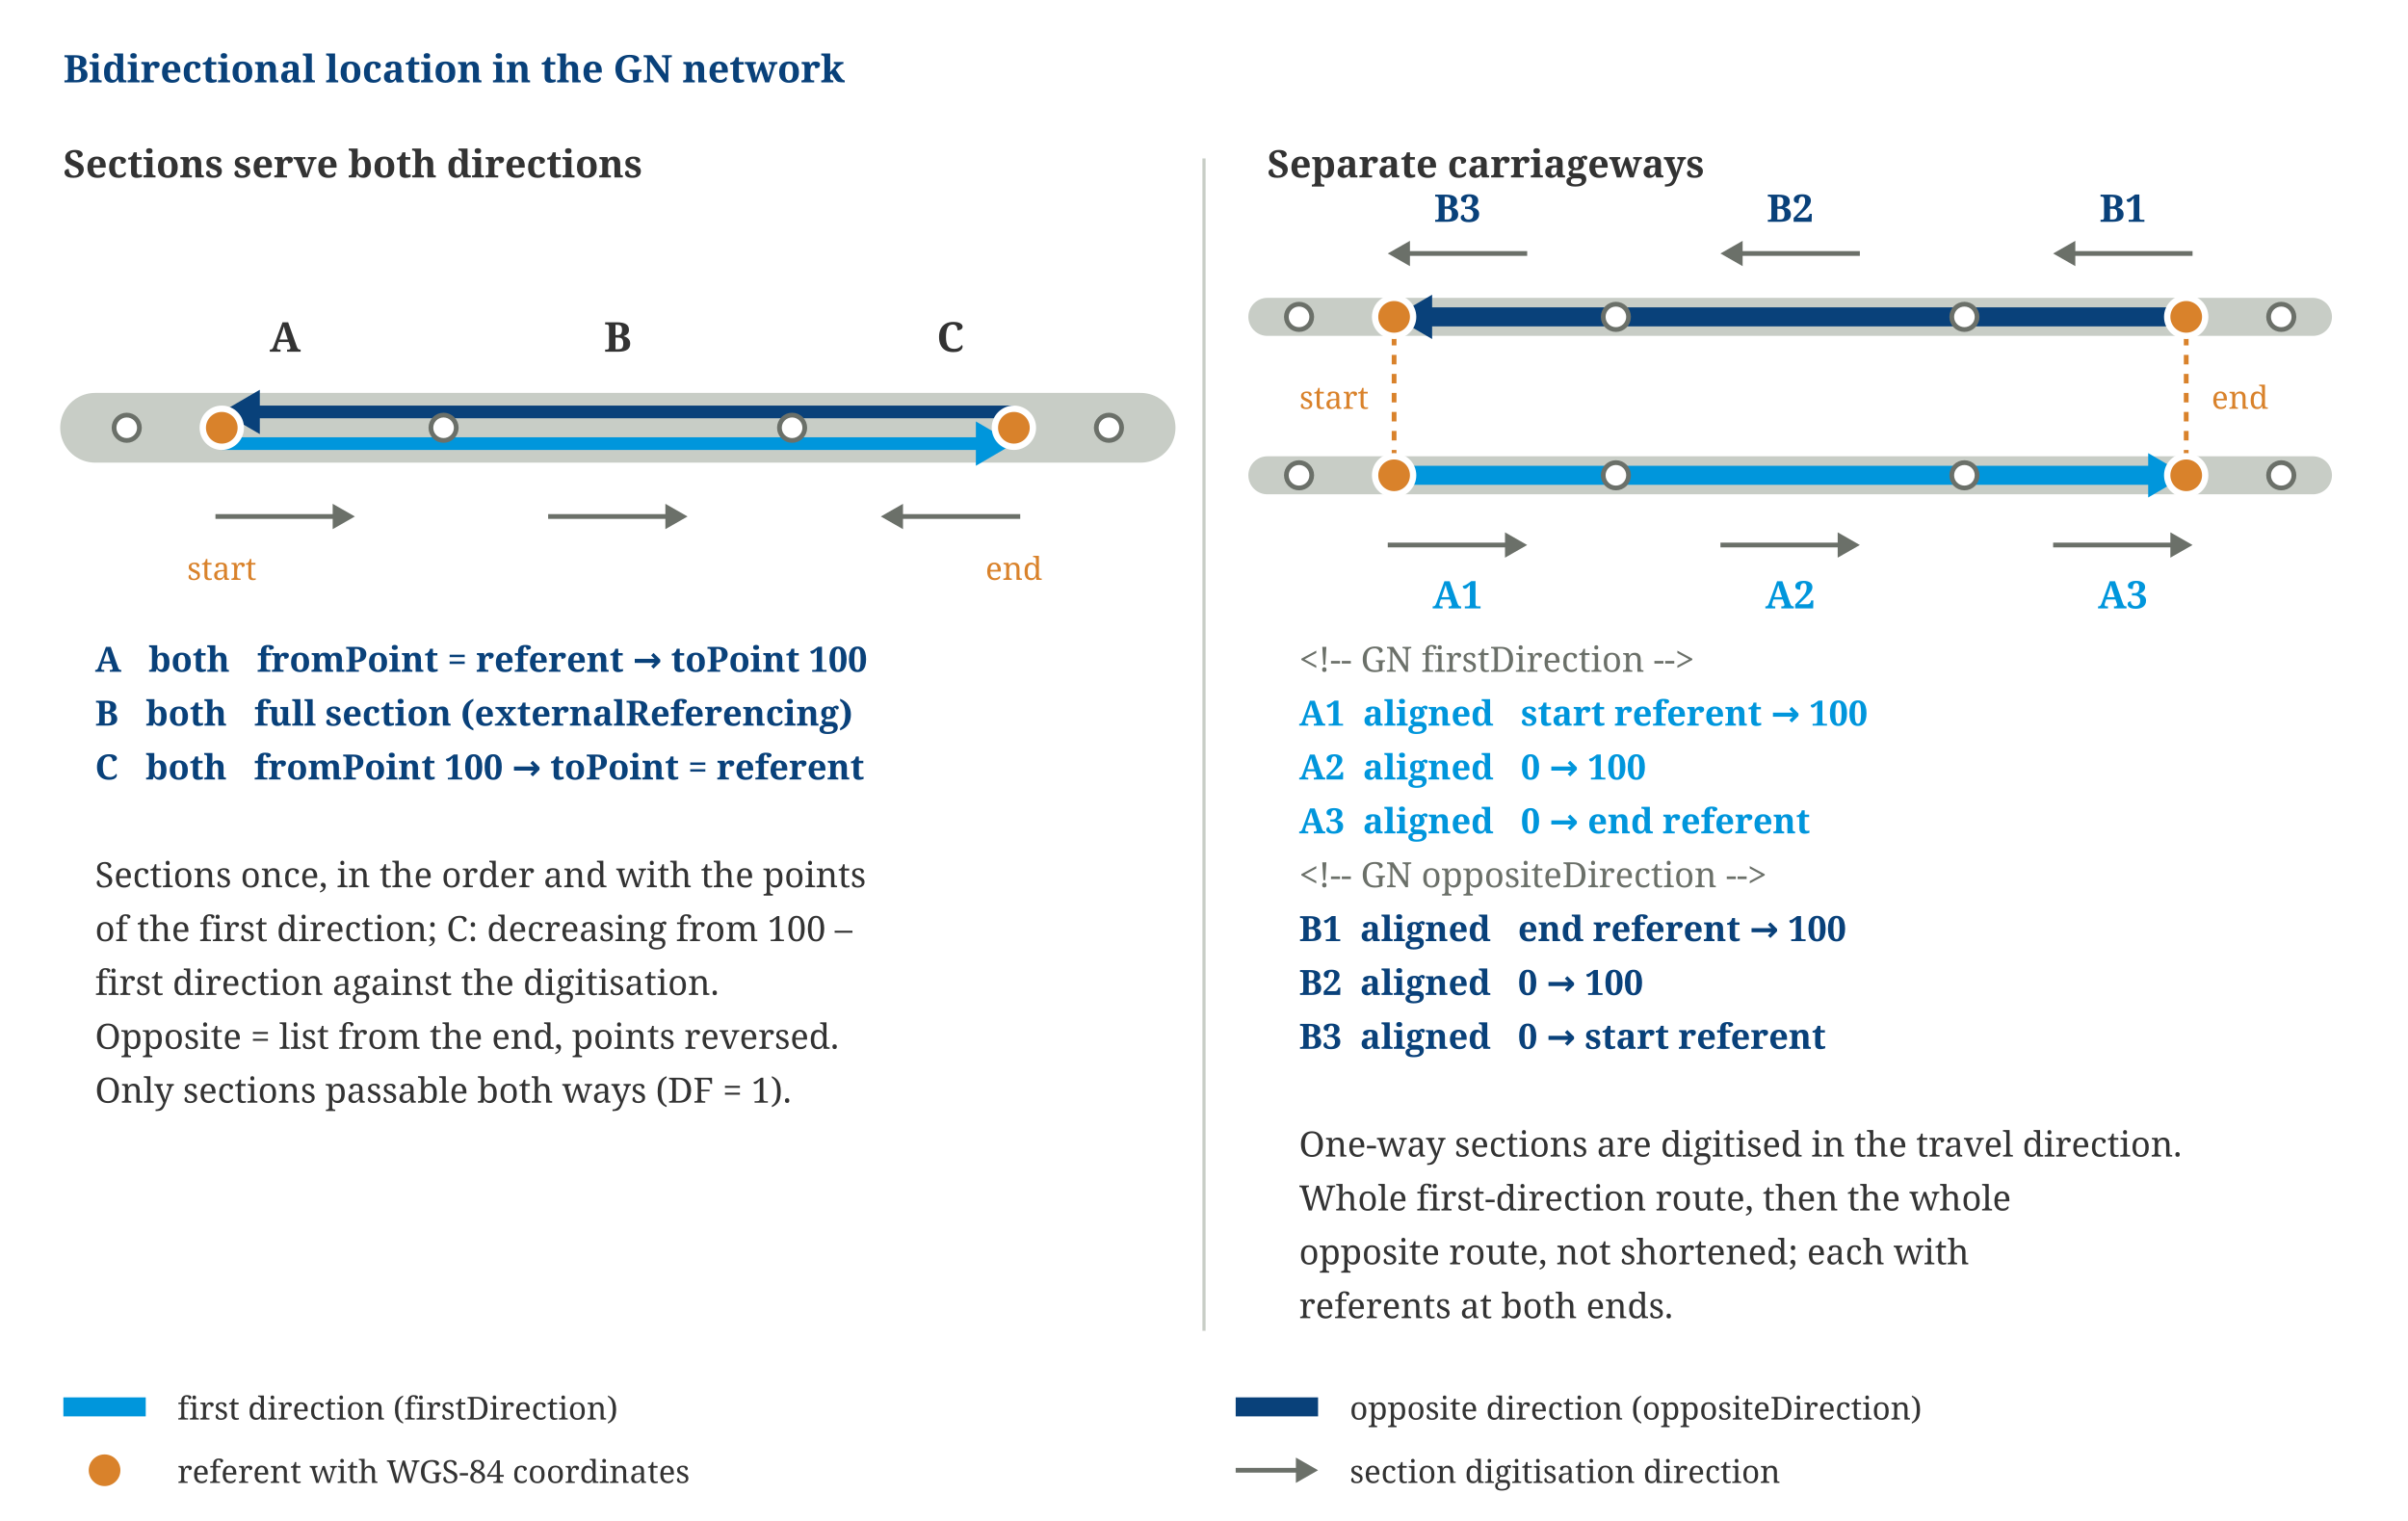
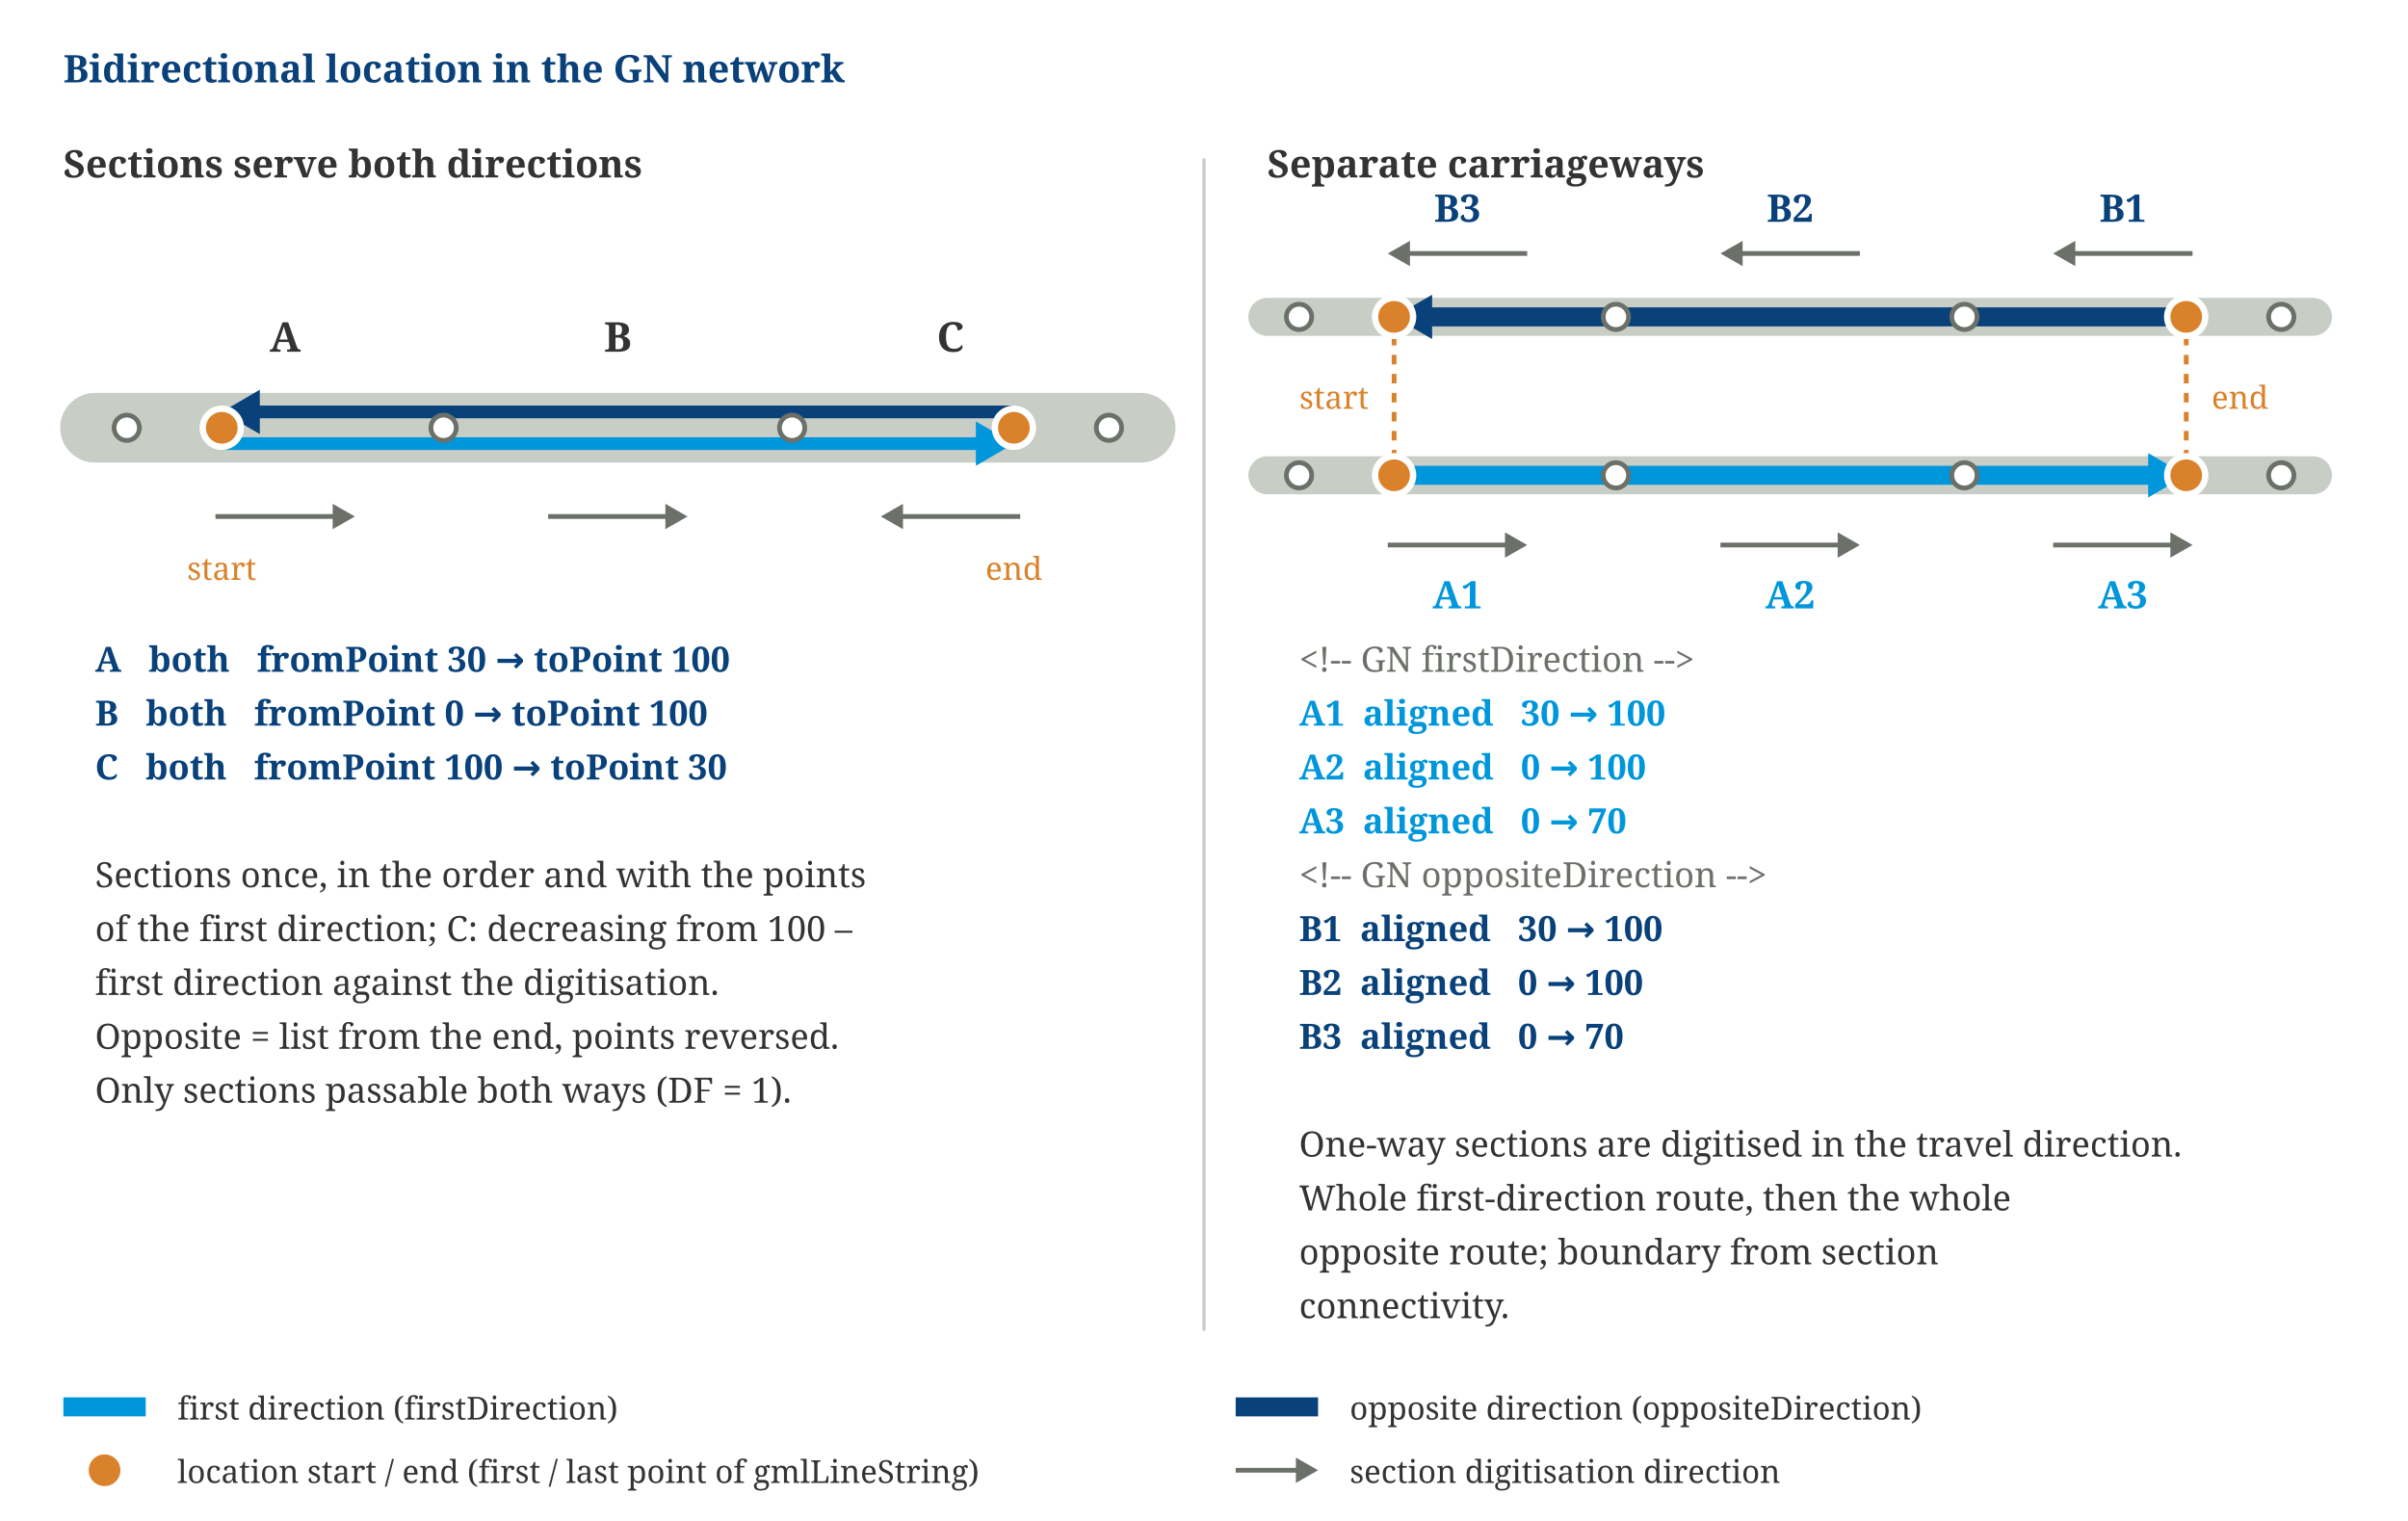
<svg xmlns="http://www.w3.org/2000/svg" viewBox="0 0 760 480" width="760" height="480">
  <rect width="760" height="480" fill="#FFFFFF" />
  <text x="20" y="26" font-family="SourceSansPro, Source Sans Pro, Noto Serif, Noto Sans, DejaVu Sans, sans-serif" font-size="12" fill="#09417A" text-anchor="start" font-weight="bold" xml:space="preserve">Bidirectional location in the GN network</text>
  <text x="20" y="56" font-family="SourceSansPro, Source Sans Pro, Noto Serif, Noto Sans, DejaVu Sans, sans-serif" font-size="12" fill="#333333" text-anchor="start" font-weight="bold" xml:space="preserve">Sections serve both directions</text>
  <text x="400" y="56" font-family="SourceSansPro, Source Sans Pro, Noto Serif, Noto Sans, DejaVu Sans, sans-serif" font-size="12" fill="#333333" text-anchor="start" font-weight="bold" xml:space="preserve">Separate carriageways</text>
  <line x1="30" y1="135" x2="360" y2="135" stroke="#C8CDC6" stroke-width="22" stroke-linecap="round" />
  <line x1="70" y1="140" x2="310" y2="140" stroke="#0096DC" stroke-width="4" />
  <path d="M320,140 L308.0,133.0 L308.0,147.0 Z" fill="#0096DC" />
  <line x1="320" y1="130" x2="80" y2="130" stroke="#09417A" stroke-width="4" />
  <path d="M70,130 L82.0,123.0 L82.0,137.0 Z" fill="#09417A" />
  <text x="90.0" y="111" font-family="SourceSansPro, Source Sans Pro, Noto Serif, Noto Sans, DejaVu Sans, sans-serif" font-size="13" fill="#333333" text-anchor="middle" font-weight="bold" xml:space="preserve">A</text>
  <line x1="68.0" y1="163" x2="106.0" y2="163" stroke="#6B7069" stroke-width="1.5" />
  <path d="M112.0,163 L105.0,159 L105.0,167 Z" fill="#6B7069" />
  <text x="195.0" y="111" font-family="SourceSansPro, Source Sans Pro, Noto Serif, Noto Sans, DejaVu Sans, sans-serif" font-size="13" fill="#333333" text-anchor="middle" font-weight="bold" xml:space="preserve">B</text>
  <line x1="173.0" y1="163" x2="211.0" y2="163" stroke="#6B7069" stroke-width="1.5" />
  <path d="M217.0,163 L210.0,159 L210.0,167 Z" fill="#6B7069" />
  <text x="300.0" y="111" font-family="SourceSansPro, Source Sans Pro, Noto Serif, Noto Sans, DejaVu Sans, sans-serif" font-size="13" fill="#333333" text-anchor="middle" font-weight="bold" xml:space="preserve">C</text>
  <line x1="322.0" y1="163" x2="284.0" y2="163" stroke="#6B7069" stroke-width="1.5" />
  <path d="M278.0,163 L285.0,159 L285.0,167 Z" fill="#6B7069" />
  <circle cx="40" cy="135" r="4" fill="#FFFFFF" stroke="#6B7069" stroke-width="1.5" />
  <circle cx="140" cy="135" r="4" fill="#FFFFFF" stroke="#6B7069" stroke-width="1.5" />
  <circle cx="250" cy="135" r="4" fill="#FFFFFF" stroke="#6B7069" stroke-width="1.5" />
  <circle cx="350" cy="135" r="4" fill="#FFFFFF" stroke="#6B7069" stroke-width="1.5" />
  <circle cx="70" cy="135" r="6" fill="#D9822B" stroke="#FFFFFF" stroke-width="2" />
  <circle cx="320" cy="135" r="6" fill="#D9822B" stroke="#FFFFFF" stroke-width="2" />
  <text x="70" y="183" font-family="SourceSansPro, Source Sans Pro, Noto Serif, Noto Sans, DejaVu Sans, sans-serif" font-size="10" fill="#D9822B" text-anchor="middle" font-weight="normal" xml:space="preserve">start</text>
  <text x="320" y="183" font-family="SourceSansPro, Source Sans Pro, Noto Serif, Noto Sans, DejaVu Sans, sans-serif" font-size="10" fill="#D9822B" text-anchor="middle" font-weight="normal" xml:space="preserve">end</text>
-   <text x="30" y="212" font-family="SourceSansPro, Source Sans Pro, Noto Serif, Noto Sans, DejaVu Sans, sans-serif" font-size="11" fill="#09417A" text-anchor="start" font-weight="bold" xml:space="preserve">A   both   fromPoint = referent → toPoint 100</text>
-   <text x="30" y="229" font-family="SourceSansPro, Source Sans Pro, Noto Serif, Noto Sans, DejaVu Sans, sans-serif" font-size="11" fill="#09417A" text-anchor="start" font-weight="bold" xml:space="preserve">B   both   full section (externalReferencing)</text>
-   <text x="30" y="246" font-family="SourceSansPro, Source Sans Pro, Noto Serif, Noto Sans, DejaVu Sans, sans-serif" font-size="11" fill="#09417A" text-anchor="start" font-weight="bold" xml:space="preserve">C   both   fromPoint 100 → toPoint = referent</text>
+   <text x="30" y="212" font-family="SourceSansPro, Source Sans Pro, Noto Serif, Noto Sans, DejaVu Sans, sans-serif" font-size="11" fill="#09417A" text-anchor="start" font-weight="bold" xml:space="preserve">A   both   fromPoint 30 → toPoint 100</text>
+   <text x="30" y="229" font-family="SourceSansPro, Source Sans Pro, Noto Serif, Noto Sans, DejaVu Sans, sans-serif" font-size="11" fill="#09417A" text-anchor="start" font-weight="bold" xml:space="preserve">B   both   fromPoint 0 → toPoint 100</text>
+   <text x="30" y="246" font-family="SourceSansPro, Source Sans Pro, Noto Serif, Noto Sans, DejaVu Sans, sans-serif" font-size="11" fill="#09417A" text-anchor="start" font-weight="bold" xml:space="preserve">C   both   fromPoint 100 → toPoint 30</text>
  <text x="30" y="263" font-family="SourceSansPro, Source Sans Pro, Noto Serif, Noto Sans, DejaVu Sans, sans-serif" font-size="11" fill="#333333" text-anchor="start" font-weight="normal" xml:space="preserve" />
  <text x="30" y="280" font-family="SourceSansPro, Source Sans Pro, Noto Serif, Noto Sans, DejaVu Sans, sans-serif" font-size="11" fill="#333333" text-anchor="start" font-weight="normal" xml:space="preserve">Sections once, in the order and with the points</text>
  <text x="30" y="297" font-family="SourceSansPro, Source Sans Pro, Noto Serif, Noto Sans, DejaVu Sans, sans-serif" font-size="11" fill="#333333" text-anchor="start" font-weight="normal" xml:space="preserve">of the first direction; C: decreasing from 100 –</text>
  <text x="30" y="314" font-family="SourceSansPro, Source Sans Pro, Noto Serif, Noto Sans, DejaVu Sans, sans-serif" font-size="11" fill="#333333" text-anchor="start" font-weight="normal" xml:space="preserve">first direction against the digitisation.</text>
  <text x="30" y="331" font-family="SourceSansPro, Source Sans Pro, Noto Serif, Noto Sans, DejaVu Sans, sans-serif" font-size="11" fill="#333333" text-anchor="start" font-weight="normal" xml:space="preserve">Opposite = list from the end, points reversed.</text>
  <text x="30" y="348" font-family="SourceSansPro, Source Sans Pro, Noto Serif, Noto Sans, DejaVu Sans, sans-serif" font-size="11" fill="#333333" text-anchor="start" font-weight="normal" xml:space="preserve">Only sections passable both ways (DF = 1).</text>
  <line x1="400" y1="150" x2="730" y2="150" stroke="#C8CDC6" stroke-width="12" stroke-linecap="round" />
  <line x1="400" y1="100" x2="730" y2="100" stroke="#C8CDC6" stroke-width="12" stroke-linecap="round" />
  <line x1="440" y1="150" x2="680" y2="150" stroke="#0096DC" stroke-width="6" />
  <path d="M690,150 L678.0,143.0 L678.0,157.0 Z" fill="#0096DC" />
  <line x1="690" y1="100" x2="450" y2="100" stroke="#09417A" stroke-width="6" />
  <path d="M440,100 L452.0,93.0 L452.0,107.0 Z" fill="#09417A" />
  <text x="460.0" y="192" font-family="SourceSansPro, Source Sans Pro, Noto Serif, Noto Sans, DejaVu Sans, sans-serif" font-size="12" fill="#0096DC" text-anchor="middle" font-weight="bold" xml:space="preserve">A1</text>
  <line x1="438.0" y1="172" x2="476.0" y2="172" stroke="#6B7069" stroke-width="1.5" />
  <path d="M482.0,172 L475.0,168 L475.0,176 Z" fill="#6B7069" />
  <text x="670.0" y="70" font-family="SourceSansPro, Source Sans Pro, Noto Serif, Noto Sans, DejaVu Sans, sans-serif" font-size="12" fill="#09417A" text-anchor="middle" font-weight="bold" xml:space="preserve">B1</text>
  <line x1="692.0" y1="80" x2="654.0" y2="80" stroke="#6B7069" stroke-width="1.5" />
  <path d="M648.0,80 L655.0,76 L655.0,84 Z" fill="#6B7069" />
  <text x="565.0" y="192" font-family="SourceSansPro, Source Sans Pro, Noto Serif, Noto Sans, DejaVu Sans, sans-serif" font-size="12" fill="#0096DC" text-anchor="middle" font-weight="bold" xml:space="preserve">A2</text>
  <line x1="543.0" y1="172" x2="581.0" y2="172" stroke="#6B7069" stroke-width="1.5" />
  <path d="M587.0,172 L580.0,168 L580.0,176 Z" fill="#6B7069" />
  <text x="565.0" y="70" font-family="SourceSansPro, Source Sans Pro, Noto Serif, Noto Sans, DejaVu Sans, sans-serif" font-size="12" fill="#09417A" text-anchor="middle" font-weight="bold" xml:space="preserve">B2</text>
  <line x1="587.0" y1="80" x2="549.0" y2="80" stroke="#6B7069" stroke-width="1.5" />
  <path d="M543.0,80 L550.0,76 L550.0,84 Z" fill="#6B7069" />
  <text x="670.0" y="192" font-family="SourceSansPro, Source Sans Pro, Noto Serif, Noto Sans, DejaVu Sans, sans-serif" font-size="12" fill="#0096DC" text-anchor="middle" font-weight="bold" xml:space="preserve">A3</text>
  <line x1="648.0" y1="172" x2="686.0" y2="172" stroke="#6B7069" stroke-width="1.5" />
  <path d="M692.0,172 L685.0,168 L685.0,176 Z" fill="#6B7069" />
  <text x="460.0" y="70" font-family="SourceSansPro, Source Sans Pro, Noto Serif, Noto Sans, DejaVu Sans, sans-serif" font-size="12" fill="#09417A" text-anchor="middle" font-weight="bold" xml:space="preserve">B3</text>
  <line x1="482.0" y1="80" x2="444.0" y2="80" stroke="#6B7069" stroke-width="1.5" />
  <path d="M438.0,80 L445.0,76 L445.0,84 Z" fill="#6B7069" />
  <circle cx="410" cy="150" r="4" fill="#FFFFFF" stroke="#6B7069" stroke-width="1.5" />
  <circle cx="410" cy="100" r="4" fill="#FFFFFF" stroke="#6B7069" stroke-width="1.5" />
  <circle cx="510" cy="150" r="4" fill="#FFFFFF" stroke="#6B7069" stroke-width="1.5" />
  <circle cx="510" cy="100" r="4" fill="#FFFFFF" stroke="#6B7069" stroke-width="1.5" />
  <circle cx="620" cy="150" r="4" fill="#FFFFFF" stroke="#6B7069" stroke-width="1.5" />
  <circle cx="620" cy="100" r="4" fill="#FFFFFF" stroke="#6B7069" stroke-width="1.5" />
  <circle cx="720" cy="150" r="4" fill="#FFFFFF" stroke="#6B7069" stroke-width="1.5" />
  <circle cx="720" cy="100" r="4" fill="#FFFFFF" stroke="#6B7069" stroke-width="1.5" />
  <line x1="440" y1="100" x2="440" y2="150" stroke="#D9822B" stroke-width="1.5" stroke-dasharray="3 3" />
  <circle cx="440" cy="150" r="6" fill="#D9822B" stroke="#FFFFFF" stroke-width="2" />
  <circle cx="440" cy="100" r="6" fill="#D9822B" stroke="#FFFFFF" stroke-width="2" />
  <text x="432" y="129.0" font-family="SourceSansPro, Source Sans Pro, Noto Serif, Noto Sans, DejaVu Sans, sans-serif" font-size="10" fill="#D9822B" text-anchor="end" font-weight="normal" xml:space="preserve">start</text>
  <line x1="690" y1="100" x2="690" y2="150" stroke="#D9822B" stroke-width="1.5" stroke-dasharray="3 3" />
  <circle cx="690" cy="150" r="6" fill="#D9822B" stroke="#FFFFFF" stroke-width="2" />
  <circle cx="690" cy="100" r="6" fill="#D9822B" stroke="#FFFFFF" stroke-width="2" />
  <text x="698" y="129.0" font-family="SourceSansPro, Source Sans Pro, Noto Serif, Noto Sans, DejaVu Sans, sans-serif" font-size="10" fill="#D9822B" text-anchor="start" font-weight="normal" xml:space="preserve">end</text>
  <text x="410" y="212" font-family="SourceSansPro, Source Sans Pro, Noto Serif, Noto Sans, DejaVu Sans, sans-serif" font-size="11" fill="#6B7069" text-anchor="start" font-weight="normal" xml:space="preserve">&lt;!-- GN firstDirection --&gt;</text>
-   <text x="410" y="229" font-family="SourceSansPro, Source Sans Pro, Noto Serif, Noto Sans, DejaVu Sans, sans-serif" font-size="11" fill="#0096DC" text-anchor="start" font-weight="bold" xml:space="preserve">A1  aligned   start referent → 100</text>
+   <text x="410" y="229" font-family="SourceSansPro, Source Sans Pro, Noto Serif, Noto Sans, DejaVu Sans, sans-serif" font-size="11" fill="#0096DC" text-anchor="start" font-weight="bold" xml:space="preserve">A1  aligned   30 → 100</text>
  <text x="410" y="246" font-family="SourceSansPro, Source Sans Pro, Noto Serif, Noto Sans, DejaVu Sans, sans-serif" font-size="11" fill="#0096DC" text-anchor="start" font-weight="bold" xml:space="preserve">A2  aligned   0 → 100</text>
-   <text x="410" y="263" font-family="SourceSansPro, Source Sans Pro, Noto Serif, Noto Sans, DejaVu Sans, sans-serif" font-size="11" fill="#0096DC" text-anchor="start" font-weight="bold" xml:space="preserve">A3  aligned   0 → end referent</text>
+   <text x="410" y="263" font-family="SourceSansPro, Source Sans Pro, Noto Serif, Noto Sans, DejaVu Sans, sans-serif" font-size="11" fill="#0096DC" text-anchor="start" font-weight="bold" xml:space="preserve">A3  aligned   0 → 70</text>
  <text x="410" y="280" font-family="SourceSansPro, Source Sans Pro, Noto Serif, Noto Sans, DejaVu Sans, sans-serif" font-size="11" fill="#6B7069" text-anchor="start" font-weight="normal" xml:space="preserve">&lt;!-- GN oppositeDirection --&gt;</text>
-   <text x="410" y="297" font-family="SourceSansPro, Source Sans Pro, Noto Serif, Noto Sans, DejaVu Sans, sans-serif" font-size="11" fill="#09417A" text-anchor="start" font-weight="bold" xml:space="preserve">B1  aligned   end referent → 100</text>
+   <text x="410" y="297" font-family="SourceSansPro, Source Sans Pro, Noto Serif, Noto Sans, DejaVu Sans, sans-serif" font-size="11" fill="#09417A" text-anchor="start" font-weight="bold" xml:space="preserve">B1  aligned   30 → 100</text>
  <text x="410" y="314" font-family="SourceSansPro, Source Sans Pro, Noto Serif, Noto Sans, DejaVu Sans, sans-serif" font-size="11" fill="#09417A" text-anchor="start" font-weight="bold" xml:space="preserve">B2  aligned   0 → 100</text>
-   <text x="410" y="331" font-family="SourceSansPro, Source Sans Pro, Noto Serif, Noto Sans, DejaVu Sans, sans-serif" font-size="11" fill="#09417A" text-anchor="start" font-weight="bold" xml:space="preserve">B3  aligned   0 → start referent</text>
+   <text x="410" y="331" font-family="SourceSansPro, Source Sans Pro, Noto Serif, Noto Sans, DejaVu Sans, sans-serif" font-size="11" fill="#09417A" text-anchor="start" font-weight="bold" xml:space="preserve">B3  aligned   0 → 70</text>
  <text x="410" y="348" font-family="SourceSansPro, Source Sans Pro, Noto Serif, Noto Sans, DejaVu Sans, sans-serif" font-size="11" fill="#333333" text-anchor="start" font-weight="bold" xml:space="preserve" />
  <text x="410" y="365" font-family="SourceSansPro, Source Sans Pro, Noto Serif, Noto Sans, DejaVu Sans, sans-serif" font-size="11" fill="#333333" text-anchor="start" font-weight="normal" xml:space="preserve">One-way sections are digitised in the travel direction.</text>
  <text x="410" y="382" font-family="SourceSansPro, Source Sans Pro, Noto Serif, Noto Sans, DejaVu Sans, sans-serif" font-size="11" fill="#333333" text-anchor="start" font-weight="normal" xml:space="preserve">Whole first-direction route, then the whole</text>
-   <text x="410" y="399" font-family="SourceSansPro, Source Sans Pro, Noto Serif, Noto Sans, DejaVu Sans, sans-serif" font-size="11" fill="#333333" text-anchor="start" font-weight="normal" xml:space="preserve">opposite route, not shortened; each with</text>
-   <text x="410" y="416" font-family="SourceSansPro, Source Sans Pro, Noto Serif, Noto Sans, DejaVu Sans, sans-serif" font-size="11" fill="#333333" text-anchor="start" font-weight="normal" xml:space="preserve">referents at both ends.</text>
+   <text x="410" y="399" font-family="SourceSansPro, Source Sans Pro, Noto Serif, Noto Sans, DejaVu Sans, sans-serif" font-size="11" fill="#333333" text-anchor="start" font-weight="normal" xml:space="preserve">opposite route; boundary from section</text>
+   <text x="410" y="416" font-family="SourceSansPro, Source Sans Pro, Noto Serif, Noto Sans, DejaVu Sans, sans-serif" font-size="11" fill="#333333" text-anchor="start" font-weight="normal" xml:space="preserve">connectivity.</text>
  <line x1="380" y1="50" x2="380" y2="420" stroke="#C8CDC6" stroke-width="1" />
  <line x1="20" y1="444" x2="46" y2="444" stroke="#0096DC" stroke-width="6" />
  <text x="56" y="448" font-family="SourceSansPro, Source Sans Pro, Noto Serif, Noto Sans, DejaVu Sans, sans-serif" font-size="10" fill="#333333" text-anchor="start" font-weight="normal" xml:space="preserve">first direction (firstDirection)</text>
  <line x1="390" y1="444" x2="416" y2="444" stroke="#09417A" stroke-width="6" />
  <text x="426" y="448" font-family="SourceSansPro, Source Sans Pro, Noto Serif, Noto Sans, DejaVu Sans, sans-serif" font-size="10" fill="#333333" text-anchor="start" font-weight="normal" xml:space="preserve">opposite direction (oppositeDirection)</text>
  <circle cx="33" cy="464" r="6" fill="#D9822B" stroke="#FFFFFF" stroke-width="2" />
-   <text x="56" y="468" font-family="SourceSansPro, Source Sans Pro, Noto Serif, Noto Sans, DejaVu Sans, sans-serif" font-size="10" fill="#333333" text-anchor="start" font-weight="normal" xml:space="preserve">referent with WGS-84 coordinates</text>
+   <text x="56" y="468" font-family="SourceSansPro, Source Sans Pro, Noto Serif, Noto Sans, DejaVu Sans, sans-serif" font-size="10" fill="#333333" text-anchor="start" font-weight="normal" xml:space="preserve">location start / end (first / last point of gmlLineString)</text>
  <line x1="390" y1="464" x2="410" y2="464" stroke="#6B7069" stroke-width="1.5" />
  <path d="M416,464 L409,460 L409,468 Z" fill="#6B7069" />
  <text x="426" y="468" font-family="SourceSansPro, Source Sans Pro, Noto Serif, Noto Sans, DejaVu Sans, sans-serif" font-size="10" fill="#333333" text-anchor="start" font-weight="normal" xml:space="preserve">section digitisation direction</text>
</svg>
